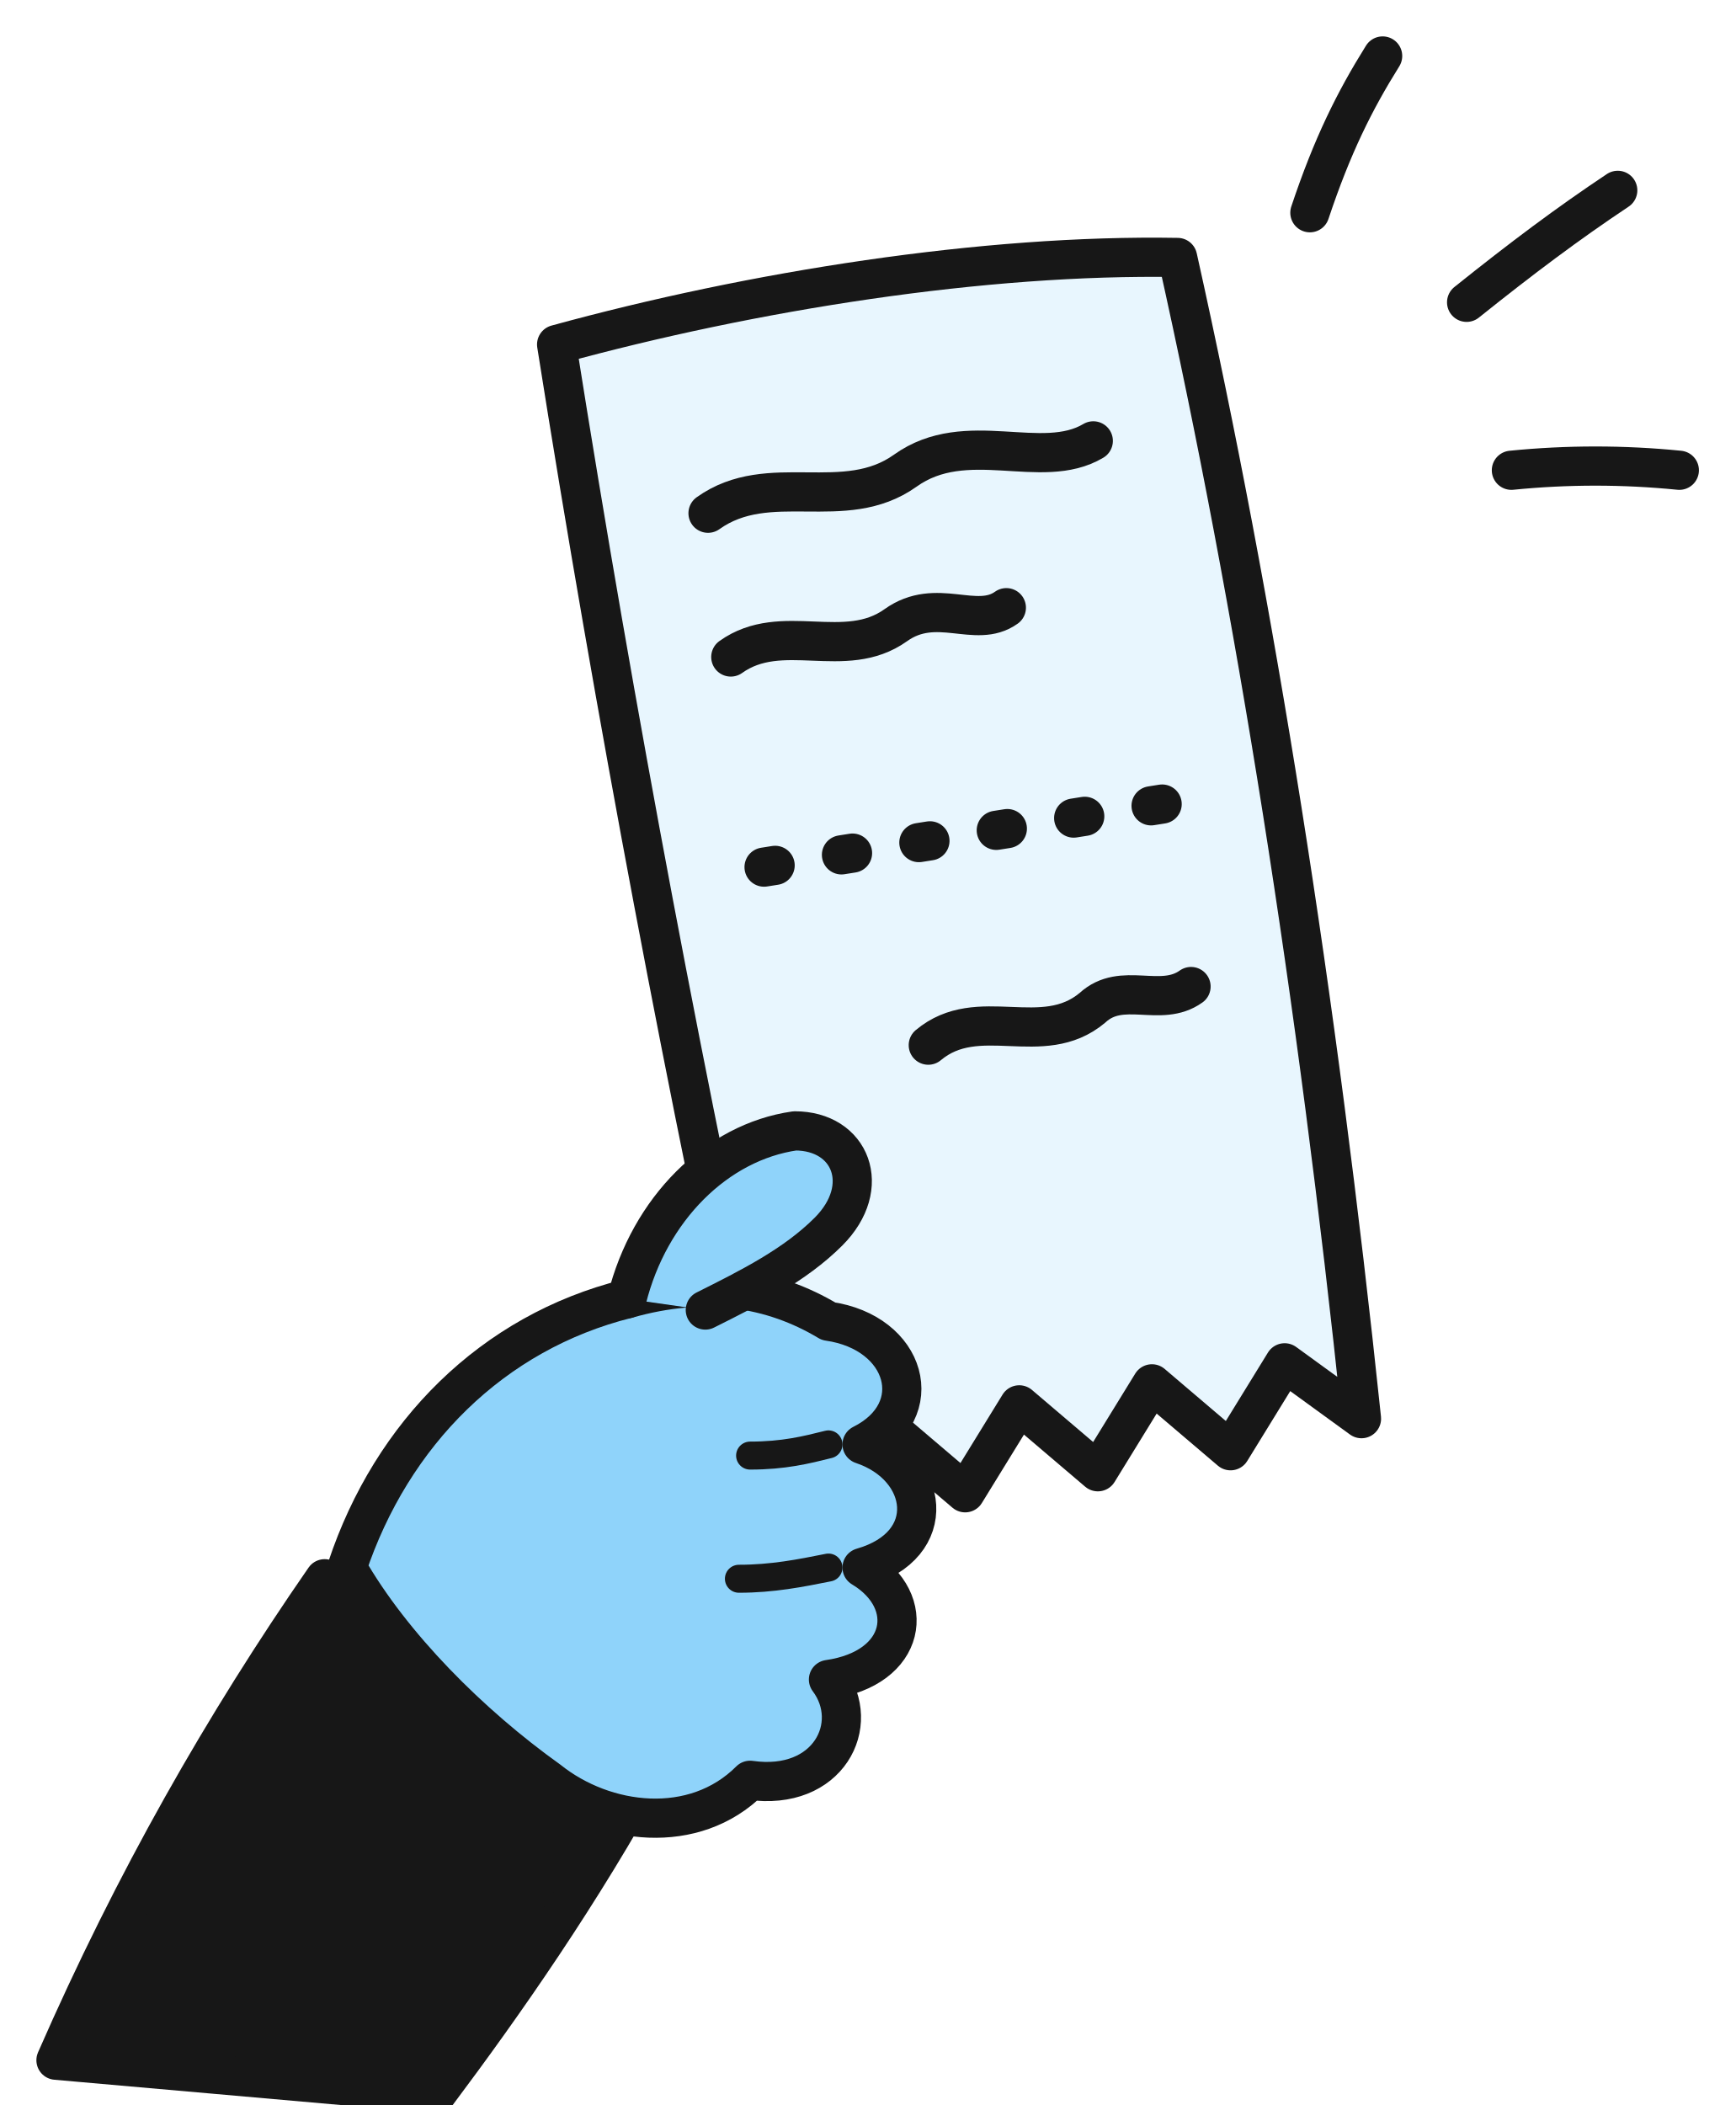
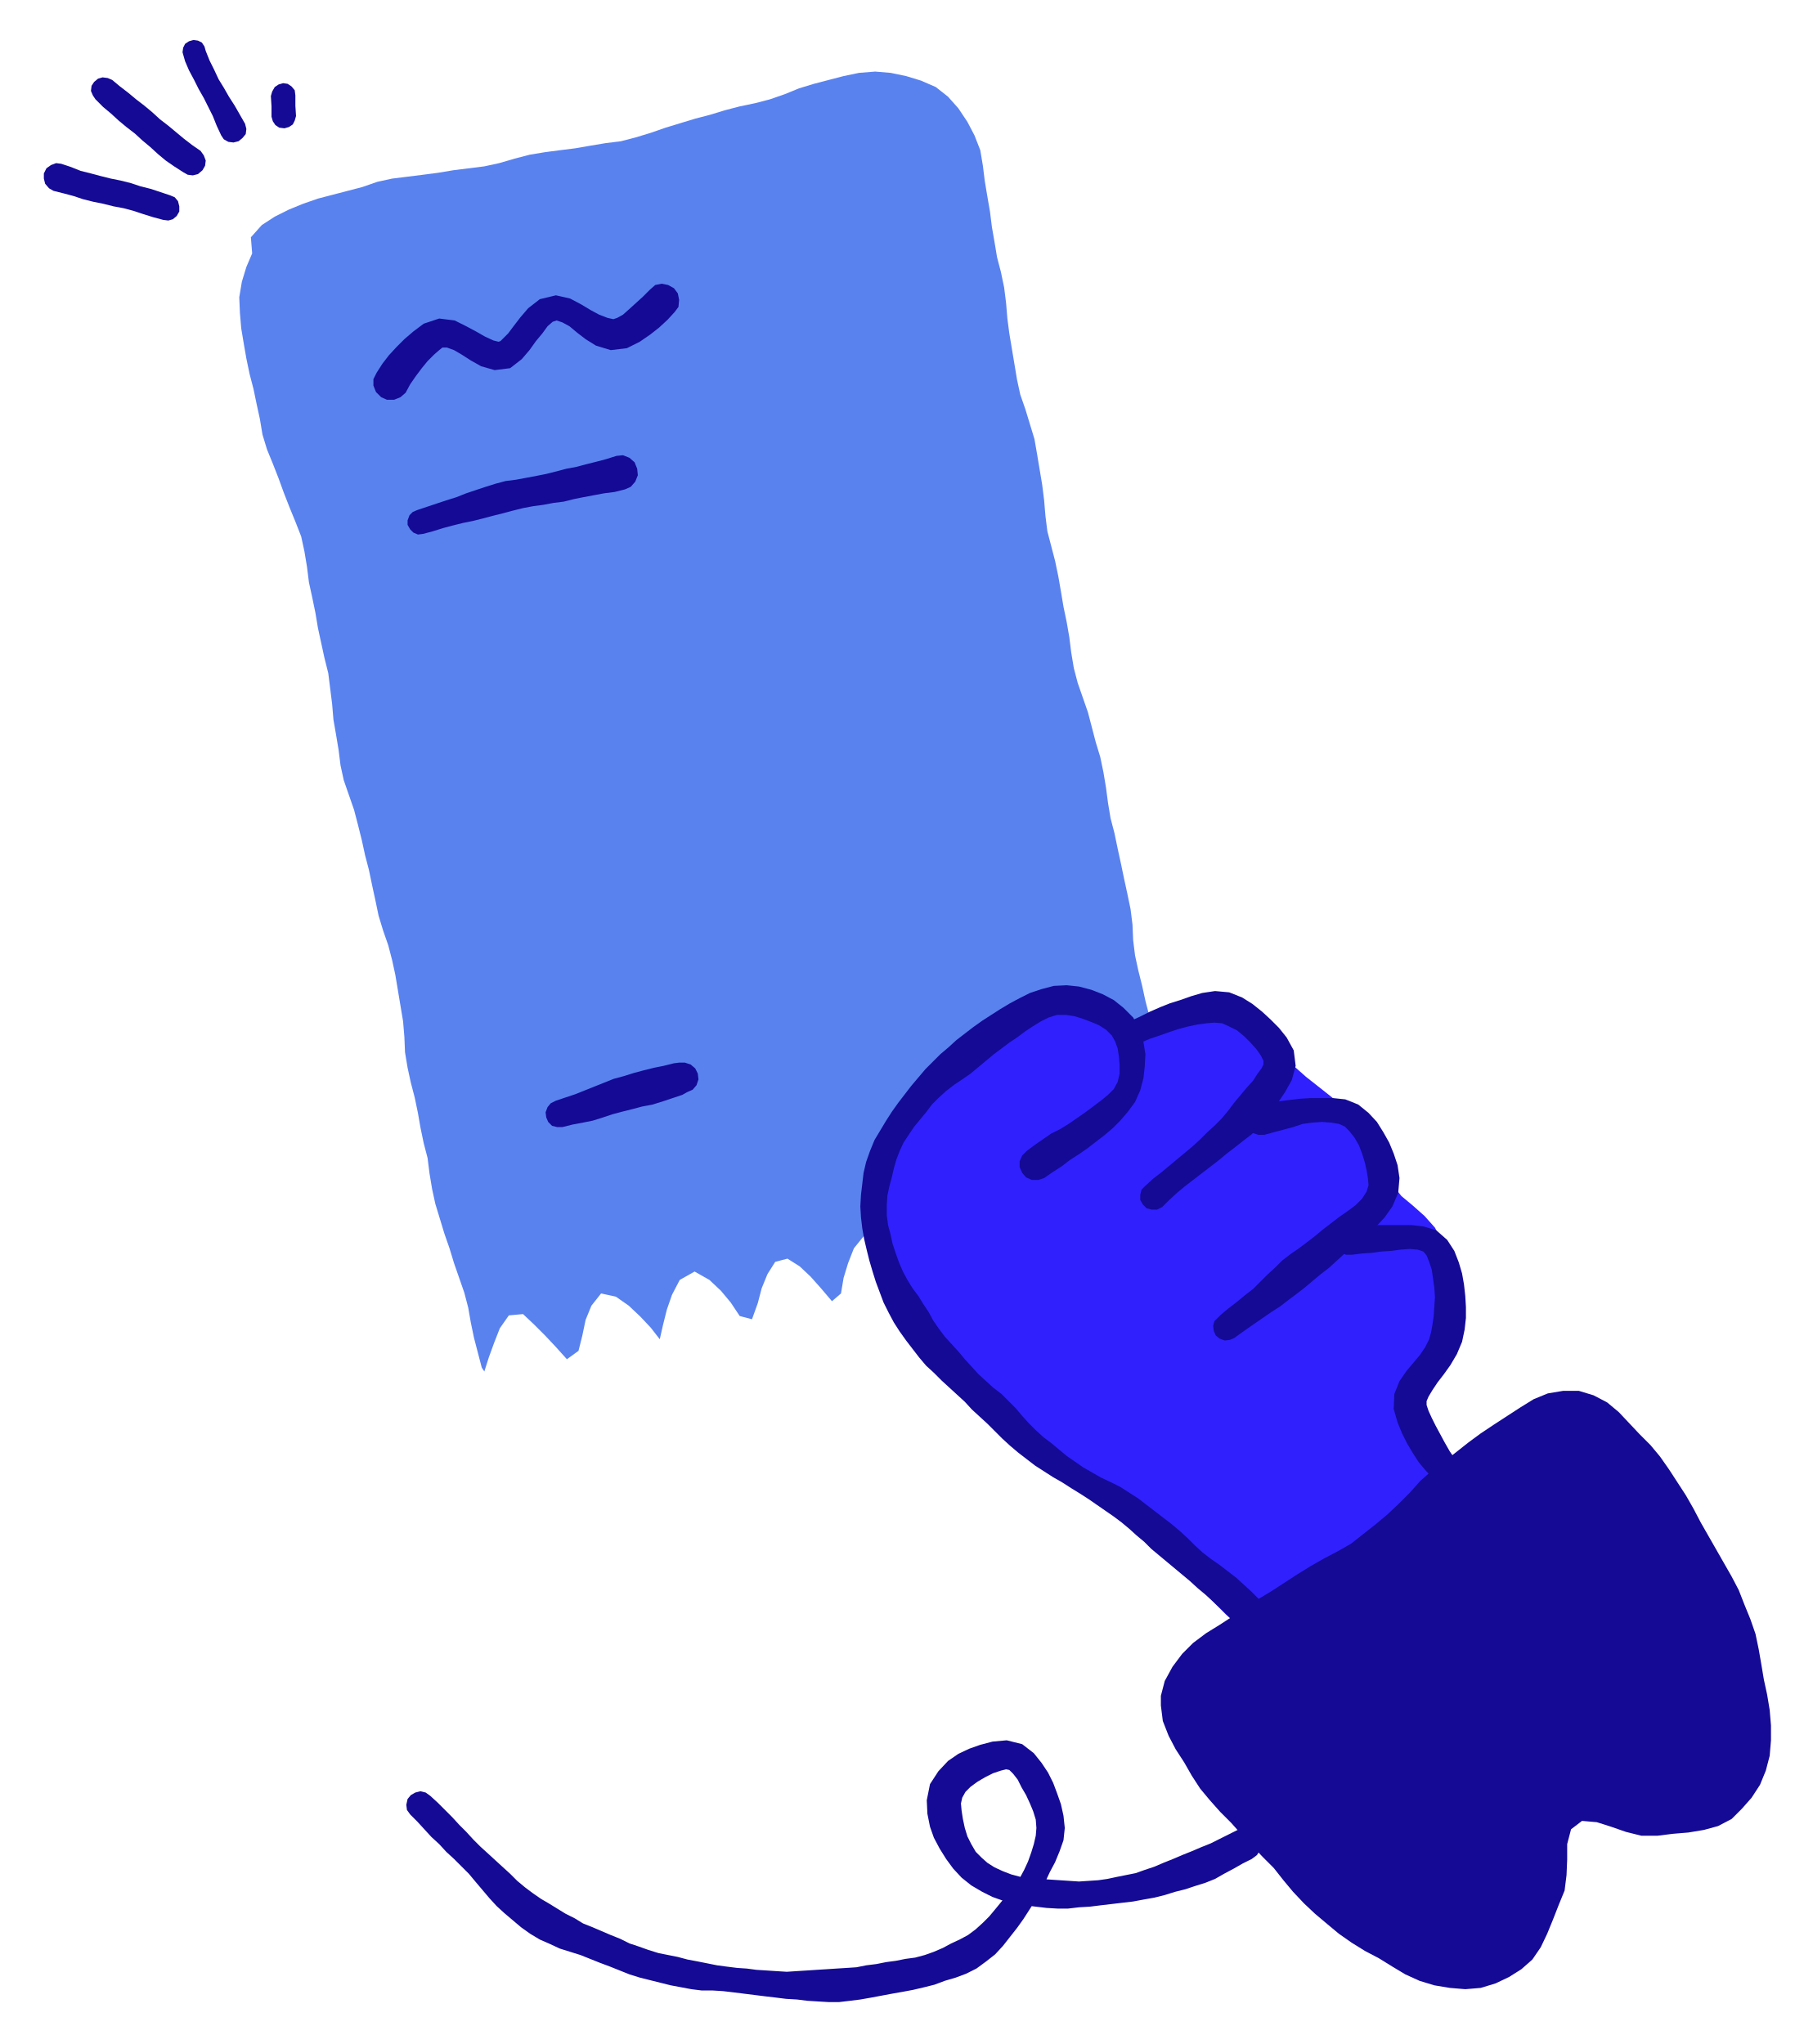
- <svg xmlns="http://www.w3.org/2000/svg" viewBox="34 24 310 376" width="310" height="376">
-   <g stroke="#171717" stroke-width="7" stroke-linecap="round" stroke-linejoin="round" fill="none">
-     <path d="M268 62 C 272 50 276 42 281 34" />
-     <path d="M296 78 C 306 70 314 64 323 58" />
-     <path d="M304 108 C 314 107 324 107 334 108" />
-     <g transform="rotate(-9 215 185)">
-       <path d="M150 74 C 186 70 228 70 262 76 C 266 140 266 210 262 286            L 250 274 L 238 288 L 226 274 L 214 288 L 202 274 L 190 288 L 178 274 L 166 288 L 156 276            C 152 210 150 140 150 74 Z" fill="#E8F6FE" />
-       <path d="M172 108 C 184 102 196 112 208 106 C 220 100 232 110 242 106" />
-       <path d="M172 134 C 182 129 192 138 202 133 C 210 129 216 136 222 133" />
-       <path d="M172 172 L 244 172" stroke-dasharray="2 12" />
-       <path d="M196 208 C 206 202 216 212 226 206 C 232 202 238 208 244 205" />
-     </g>
-     <path d="M44 392 C 58 360 74 332 92 306 C 112 312 132 324 150 340 C 138 362 124 382 112 398 Z" fill="#171717" />
-     <path d="M96 304 C 104 280 122 262 146 256 C 160 252 172 254 182 260          C 196 262 200 276 188 282 C 200 286 202 300 188 304          C 198 310 196 322 182 324 C 188 332 182 344 168 342          C 158 352 142 350 132 342 C 118 332 104 318 96 304 Z" fill="#8FD3FA" />
-     <path d="M146 256 C 150 240 162 228 176 226 C 186 226 190 236 182 244 C 176 250 168 254 160 258" fill="#8FD3FA" />
-     <path d="M168 284 C 174 284 178 283 182 282" stroke-width="5" />
-     <path d="M166 306 C 172 306 177 305 182 304" stroke-width="5" />
-   </g>
+ <svg xmlns="http://www.w3.org/2000/svg" viewBox="29 6 281 317" width="281" height="317">
+   <path fill="#140A95" d="M55.4 36.3L53.9 35.8 52.4 35.3 50.8 34.9 49.3 34.4 47.7 34.0 46.2 33.7 44.6 33.3 43.1 32.9 41.5 32.5 40.0 31.9 38.5 31.4 37.7 31.3 36.9 31.6 36.2 32.1 35.8 32.9 35.8 33.7 36.0 34.5 36.6 35.2 37.3 35.6 38.9 36.0 40.4 36.4 41.9 36.9 43.5 37.3 45.0 37.6 46.6 38.0 48.2 38.3 49.7 38.7 51.2 39.2 52.8 39.7 54.3 40.1 55.1 40.2 55.8 40.0 56.4 39.5 56.8 38.8 56.8 38.0 56.6 37.2 56.1 36.6Z" />
+   <path fill="#140A95" d="M60.1 29.4L58.8 28.5 57.5 27.5 56.3 26.5 55.1 25.5 53.8 24.5 52.6 23.4 51.4 22.4 50.1 21.4 48.9 20.4 47.6 19.4 46.4 18.4 45.7 18.1 44.9 18.0 44.2 18.2 43.6 18.7 43.2 19.3 43.1 20.1 43.4 20.8 43.8 21.4 45.0 22.6 46.2 23.6 47.4 24.7 48.6 25.7 49.9 26.7 51.1 27.8 52.3 28.8 53.5 29.9 54.7 30.9 56.0 31.8 57.4 32.7 58.1 33.1 58.9 33.2 59.7 33.0 60.4 32.4 60.8 31.7 60.9 30.9 60.6 30.1Z" />
+   <path fill="#140A95" d="M67.0 25.2L66.2 23.8 65.4 22.4 64.5 21.0 63.7 19.6 62.9 18.3 62.2 16.8 61.5 15.4 60.9 13.9 60.7 13.2 60.3 12.6 59.7 12.3 59.0 12.2 58.3 12.4 57.7 12.8 57.4 13.4 57.3 14.1 57.5 14.8 57.7 15.5 58.3 16.9 59.1 18.4 59.8 19.8 60.6 21.2 61.3 22.6 62.0 24.0 62.6 25.5 63.3 27.0 63.7 27.6 64.4 28.0 65.2 28.1 66.0 27.9 66.6 27.4 67.1 26.8 67.2 26.0Z" />
+   <path fill="#140A95" d="M74.9 24.0L74.8 22.4 74.8 20.8 74.7 20.0 74.2 19.4 73.6 19.0 72.9 18.9 72.2 19.1 71.6 19.5 71.2 20.2 71.0 20.9 71.1 22.5 71.1 24.1 71.3 24.8 71.7 25.4 72.3 25.8 73.1 25.9 73.8 25.7 74.4 25.3 74.7 24.7Z" />
+   <path fill="#5982EF" d="M67.9 42.8L69.6 40.9 71.6 39.6 73.8 38.5 76.0 37.6 78.3 36.8 80.6 36.2 82.9 35.6 85.2 35.0 87.5 34.2 89.8 33.7 92.2 33.4 94.6 33.1 96.9 32.8 99.3 32.4 101.7 32.1 104.1 31.8 106.4 31.3 108.8 30.6 111.1 30.0 113.5 29.6 115.8 29.3 118.2 29.0 120.5 28.6 122.9 28.2 125.3 27.9 127.6 27.3 129.9 26.6 132.2 25.8 134.5 25.1 136.8 24.4 139.1 23.8 141.4 23.1 143.7 22.5 146.1 22.0 148.4 21.4 150.7 20.6 152.9 19.7 155.2 19.0 157.5 18.4 159.8 17.8 162.2 17.3 164.7 17.1 167.1 17.3 169.5 17.8 171.8 18.5 174.1 19.5 176.0 21.0 177.6 22.8 179.0 24.9 180.1 27.0 181.0 29.3 181.4 31.7 181.7 34.1 182.1 36.5 182.5 38.8 182.8 41.2 183.2 43.5 183.6 45.9 184.2 48.2 184.7 50.6 185.0 53.0 185.2 55.4 185.5 57.7 185.9 60.1 186.3 62.5 186.7 64.9 187.2 67.2 188.0 69.5 188.7 71.8 189.4 74.1 189.8 76.4 190.2 78.8 190.6 81.2 190.9 83.6 191.1 86.0 191.4 88.4 192.0 90.7 192.6 93.0 193.1 95.4 193.5 97.7 193.9 100.1 194.4 102.5 194.8 104.8 195.1 107.2 195.5 109.6 196.1 111.9 196.9 114.2 197.7 116.5 198.3 118.8 198.9 121.1 199.6 123.4 200.1 125.8 200.5 128.2 200.8 130.5 201.2 132.9 201.8 135.2 202.3 137.6 202.8 139.9 203.3 142.3 203.8 144.6 204.3 147.0 204.6 149.4 204.7 151.8 205.0 154.2 205.5 156.5 206.1 158.9 206.6 161.2 207.2 163.5 207.9 165.8 208.7 168.1 209.3 170.5 209.7 172.8 210.1 175.2 210.6 177.5 211.1 179.9 211.6 182.2 212.0 184.6 212.6 186.9 213.1 189.3 213.5 191.7 213.7 194.1 213.5 196.6 211.7 194.6 210.2 192.7 208.6 190.9 206.7 189.2 204.2 188.9 202.5 191.0 201.6 193.3 200.7 195.5 199.9 197.7 199.3 198.3 197.8 196.6 196.2 194.9 194.4 193.2 192.2 191.9 190.0 192.7 189.1 194.9 188.3 197.2 187.6 199.4 186.7 202.0 184.6 201.5 183.0 199.5 181.5 197.7 179.8 196.0 177.7 195.0 176.0 196.4 174.9 198.4 173.9 200.6 173.1 202.9 172.4 205.0 170.9 203.1 169.5 201.2 167.9 199.3 165.8 197.8 163.1 197.5 161.4 199.6 160.5 201.9 159.8 204.2 159.4 206.6 158.0 207.8 156.3 205.8 154.7 204.0 153.0 202.4 151.1 201.2 149.2 201.7 148.0 203.6 147.1 205.8 146.5 208.1 145.6 210.6 143.7 210.1 142.3 208.0 140.8 206.2 139.0 204.5 136.7 203.2 134.4 204.5 133.2 206.8 132.4 209.1 131.8 211.5 131.3 213.7 129.9 211.9 128.3 210.2 126.5 208.5 124.5 207.1 122.2 206.6 120.7 208.5 119.8 210.7 119.3 213.1 118.7 215.5 116.9 216.8 115.1 214.8 113.5 213.1 111.8 211.4 110.1 209.8 107.9 210.0 106.5 212.0 105.6 214.3 104.8 216.5 104.1 218.7 103.7 218.1 103.1 215.8 102.5 213.5 102.0 211.1 101.6 208.8 101.0 206.5 100.2 204.2 99.4 201.9 98.7 199.6 97.9 197.3 97.2 195.0 96.5 192.7 96.0 190.4 95.6 188.0 95.3 185.6 94.7 183.3 94.2 180.9 93.8 178.6 93.3 176.2 92.7 173.9 92.2 171.6 91.8 169.2 91.7 166.8 91.5 164.4 91.1 162.0 90.7 159.6 90.3 157.2 89.8 154.9 89.2 152.6 88.4 150.3 87.7 148.0 87.2 145.6 86.7 143.3 86.2 140.9 85.6 138.6 85.1 136.3 84.5 133.9 83.9 131.6 83.1 129.3 82.3 127.0 81.8 124.7 81.5 122.3 81.1 119.9 80.7 117.6 80.5 115.2 80.2 112.8 79.9 110.4 79.3 108.0 78.8 105.7 78.3 103.4 77.9 101.0 77.4 98.6 76.9 96.3 76.6 93.9 76.2 91.5 75.7 89.2 74.8 86.9 73.9 84.7 73.0 82.4 72.2 80.2 71.3 77.9 70.4 75.7 69.7 73.4 69.3 71.0 68.8 68.7 68.3 66.3 67.7 64.0 67.2 61.6 66.8 59.3 66.4 56.9 66.2 54.5 66.1 52.1 66.5 49.7 67.2 47.4 68.1 45.3Z" />
+   <path fill="#140A95" d="M91.9 66.9L92.6 65.6 93.5 64.3 94.4 63.1 95.3 62.0 96.3 61.0 97.1 60.3 97.6 59.9 98.3 59.9 99.4 60.3 100.6 61.0 102.0 61.9 103.6 62.8 105.7 63.4 108.1 63.1 109.9 61.7 111.1 60.3 112.1 58.9 113.1 57.7 113.9 56.6 114.7 55.9 115.3 55.7 116.2 56.0 117.3 56.6 118.5 57.6 119.8 58.6 121.4 59.6 123.7 60.3 126.2 60.0 128.2 59.0 129.8 57.9 131.2 56.8 132.5 55.6 133.6 54.4 134.2 53.6 134.3 52.5 134.1 51.5 133.5 50.7 132.6 50.2 131.6 50.0 130.6 50.2 129.8 50.9 128.7 52.0 127.6 53.0 126.5 54.0 125.6 54.8 124.7 55.3 124.1 55.5 123.2 55.3 121.9 54.8 120.6 54.1 119.1 53.2 117.4 52.3 115.2 51.8 112.7 52.4 110.9 53.8 109.7 55.2 108.7 56.5 107.8 57.7 107.0 58.5 106.6 58.9 106.3 59.0 105.5 58.8 104.2 58.2 102.8 57.4 101.3 56.6 99.5 55.7 97.1 55.4 94.7 56.2 93.1 57.4 91.7 58.6 90.5 59.8 89.3 61.1 88.3 62.4 87.4 63.8 86.9 64.8 86.9 65.8 87.3 66.8 88.1 67.6 89.0 68.0 90.1 68.0 91.1 67.6Z" />
+   <path fill="#140A95" d="M94.6 88.8L96.1 88.4 97.7 87.9 99.2 87.5 100.8 87.1 102.3 86.8 103.9 86.4 105.4 86.0 107.0 85.6 108.5 85.2 110.1 84.8 111.7 84.5 113.2 84.3 114.8 84.0 116.4 83.8 118.0 83.4 119.5 83.1 121.1 82.8 122.7 82.5 124.3 82.3 125.9 81.9 126.8 81.5 127.5 80.7 127.9 79.7 127.8 78.7 127.4 77.7 126.6 77.0 125.6 76.6 124.6 76.7 123.0 77.2 121.5 77.6 119.9 78.0 118.4 78.4 116.8 78.7 115.3 79.1 113.7 79.5 112.2 79.8 110.6 80.1 109.0 80.4 107.4 80.6 105.9 81.0 104.3 81.5 102.8 82.0 101.3 82.5 99.8 83.1 98.2 83.6 96.7 84.1 95.2 84.6 93.7 85.1 93.0 85.4 92.5 85.9 92.2 86.7 92.2 87.4 92.6 88.1 93.1 88.6 93.8 88.9Z" />
+   <path fill="#140A95" d="M116.2 180.8L117.8 180.4 119.4 180.1 120.9 179.8 122.5 179.3 124.0 178.8 125.5 178.4 127.1 178.0 128.6 177.6 130.2 177.3 131.8 176.8 133.3 176.3 134.8 175.8 135.5 175.4 136.4 175.0 137.0 174.3 137.3 173.4 137.2 172.5 136.8 171.7 136.1 171.1 135.2 170.8 134.3 170.8 133.5 170.9 131.9 171.3 130.4 171.6 128.8 172.0 127.3 172.4 125.7 172.9 124.2 173.3 122.7 173.9 121.2 174.5 119.7 175.1 118.2 175.7 116.7 176.2 115.2 176.7 114.4 177.1 113.9 177.7 113.6 178.5 113.7 179.3 114.0 180.0 114.6 180.6 115.4 180.8Z" />
+   <path fill="#3020FE" d="M227.4 260.8L225.0 260.3 222.9 259.3 220.9 258.0 219.1 256.4 217.4 254.7 215.8 253.0 214.2 251.2 212.6 249.4 210.9 247.6 209.3 245.9 207.5 244.3 205.7 242.8 203.7 241.3 201.8 239.9 199.9 238.5 197.9 237.1 195.9 235.7 194.0 234.3 192.0 232.9 190.1 231.4 188.3 229.9 186.5 228.3 184.8 226.6 183.1 224.9 181.4 223.2 179.7 221.5 178.1 219.8 176.4 218.0 174.8 216.3 173.3 214.4 171.8 212.5 170.4 210.6 169.2 208.5 168.0 206.4 167.1 204.2 166.4 201.9 165.7 199.6 165.2 197.2 164.9 194.8 164.8 192.4 164.9 190.0 165.2 187.7 165.8 185.3 166.7 183.1 167.8 181.0 169.2 179.0 170.6 177.1 172.2 175.4 173.9 173.6 175.6 172.0 177.4 170.4 179.3 168.8 181.2 167.4 183.2 166.0 185.2 164.7 187.3 163.5 189.4 162.5 191.7 161.8 194.1 161.4 196.5 161.8 198.7 162.8 200.8 163.9 203.0 164.8 205.4 165.0 207.8 164.6 210.1 163.9 212.3 163.1 214.6 162.3 216.9 161.8 219.3 161.8 221.5 162.7 223.4 164.2 225.0 165.9 226.6 167.8 228.1 169.6 229.7 171.4 231.5 173.0 233.4 174.5 235.3 176.0 237.1 177.5 238.8 179.2 240.3 181.1 241.5 183.2 242.5 185.4 243.6 187.5 244.8 189.6 246.3 191.5 248.1 193.0 249.9 194.6 251.5 196.4 252.6 198.6 253.3 200.9 253.7 203.2 253.9 205.6 254.0 208.0 253.9 210.4 253.5 212.7 252.6 214.9 251.3 216.9 249.7 218.7 248.3 220.7 247.3 222.8 247.5 225.2 248.8 227.2 250.5 228.9 252.3 230.5 254.0 232.1 255.7 233.8 257.2 235.7 257.9 238.0 257.4 240.4 256.2 242.4 254.7 244.3 253.1 246.1 251.3 247.7 249.5 249.3 247.7 250.9 245.8 252.3 243.8 253.7 241.9 255.1 239.8 256.3 237.7 257.5 235.6 258.5 233.4 259.5 231.1 260.2 228.7 260.7Z" />
+   <path fill="#140A95" d="M230.6 261.3L229.6 260.0 228.6 258.7 227.6 257.5 226.5 256.3 225.3 255.2 224.2 254.0 223.1 252.9 221.9 251.8 220.7 250.7 219.4 249.7 218.1 248.7 216.8 247.8 215.5 246.8 214.3 245.7 213.2 244.6 212.0 243.5 210.7 242.4 209.4 241.4 208.1 240.4 206.8 239.4 205.5 238.4 204.1 237.5 202.7 236.6 201.3 235.9 199.8 235.2 198.4 234.4 197.0 233.6 195.7 232.7 194.4 231.8 193.2 230.8 192.0 229.8 190.8 228.9 189.6 227.8 188.5 226.7 187.5 225.6 186.5 224.4 185.4 223.3 184.3 222.2 183.0 221.2 181.9 220.2 180.7 219.1 179.7 218.0 178.6 216.8 177.6 215.6 176.6 214.5 175.5 213.3 174.6 212.1 173.7 210.8 173.0 209.5 172.2 208.3 171.4 207.0 170.5 205.8 169.7 204.5 169.0 203.2 168.4 201.8 167.9 200.4 167.4 198.9 167.1 197.5 166.7 196.0 166.5 194.5 166.5 192.9 166.6 191.4 166.9 190.0 167.3 188.5 167.6 187.2 168.0 185.8 168.5 184.5 169.1 183.2 169.9 182.0 170.7 180.8 171.6 179.7 172.6 178.5 173.5 177.3 174.6 176.2 175.7 175.2 177.0 174.2 178.2 173.4 179.5 172.5 180.7 171.5 181.9 170.5 183.1 169.5 184.3 168.6 185.5 167.7 186.7 166.9 187.9 166.0 189.1 165.2 190.4 164.4 191.6 163.8 192.9 163.4 194.3 163.4 195.6 163.6 196.9 164.0 198.2 164.5 199.4 165.0 200.5 165.7 201.4 166.6 201.9 167.5 202.3 168.6 202.5 169.9 202.6 171.2 202.6 172.5 202.3 173.8 201.7 174.9 200.8 175.8 199.7 176.7 198.5 177.6 197.3 178.5 196.0 179.4 194.7 180.3 193.4 181.1 192.0 181.8 190.7 182.7 189.4 183.6 188.2 184.5 187.5 185.2 187.1 186.1 187.1 187.0 187.5 187.9 188.1 188.6 189.0 189.0 190.0 189.0 190.9 188.7 192.2 187.8 193.6 186.9 194.9 185.9 196.3 185.0 197.6 184.1 198.9 183.1 200.2 182.1 201.5 181.0 202.7 179.8 203.9 178.4 205.0 176.9 205.8 175.1 206.3 173.2 206.5 171.4 206.6 169.5 206.3 167.6 205.7 165.6 204.7 163.8 203.2 162.3 201.7 161.1 200.0 160.2 198.2 159.5 196.3 159.0 194.4 158.8 192.4 158.9 190.5 159.4 188.7 160.0 187.1 160.8 185.6 161.6 184.1 162.5 182.7 163.4 181.3 164.3 179.9 165.3 178.6 166.3 177.3 167.3 176.1 168.4 174.8 169.5 173.6 170.7 172.5 171.8 171.4 173.1 170.3 174.4 169.3 175.7 168.3 177.0 167.3 178.4 166.4 179.8 165.5 181.3 164.6 182.8 163.9 184.5 163.3 186.2 162.9 187.9 162.7 189.6 162.5 191.3 162.4 193.1 162.5 194.8 162.7 196.5 163.0 198.2 163.4 199.9 163.8 201.5 164.3 203.2 164.8 204.8 165.4 206.4 166.0 208.0 166.8 209.6 167.6 211.1 168.5 212.5 169.5 213.9 170.5 215.2 171.5 216.5 172.6 217.8 173.8 218.9 175.0 220.1 176.2 221.2 177.4 222.3 178.6 223.4 179.7 224.6 180.9 225.7 182.1 226.8 183.2 227.9 184.4 229.1 185.6 230.2 186.9 231.3 188.2 232.3 189.5 233.3 190.9 234.2 192.3 235.1 193.7 235.9 195.1 236.8 196.4 237.6 197.8 238.5 199.1 239.4 200.4 240.3 201.7 241.2 202.9 242.1 204.1 243.1 205.2 244.1 206.4 245.1 207.5 246.2 208.7 247.2 209.9 248.2 211.1 249.2 212.3 250.2 213.5 251.2 214.7 252.3 215.9 253.3 217.1 254.4 218.3 255.5 219.4 256.6 220.5 257.7 221.7 258.9 222.8 260.0 223.9 261.1 225.1 262.2 226.2 263.3 227.4 264.4 228.1 264.9 229.0 265.1 229.8 264.9 230.5 264.4 231.0 263.7 231.2 262.9 231.0 262.0Z" />
+   <path fill="#140A95" d="M205.9 167.7L207.3 167.1 208.8 166.6 210.2 166.1 211.7 165.6 213.2 165.2 214.6 164.9 216.1 164.7 217.3 164.6 218.5 164.7 219.6 165.2 220.8 165.8 221.9 166.7 222.9 167.7 223.8 168.7 224.5 169.7 224.9 170.5 224.9 171.1 224.6 171.7 224.0 172.5 223.3 173.6 222.3 174.7 221.3 175.9 220.3 177.1 219.4 178.3 218.4 179.5 217.3 180.6 216.2 181.6 215.1 182.7 213.9 183.8 212.7 184.8 211.5 185.8 210.3 186.8 209.1 187.8 207.8 188.8 206.6 189.9 206.0 190.5 205.8 191.3 205.8 192.1 206.2 192.8 206.8 193.4 207.6 193.6 208.4 193.6 209.2 193.2 210.3 192.1 211.5 191.0 212.7 190.0 214.0 189.0 215.3 188.0 216.6 187.0 217.9 186.0 219.1 185.0 220.4 184.0 221.8 182.9 223.1 181.9 224.2 180.7 225.3 179.5 226.3 178.2 227.3 176.8 228.3 175.3 229.3 173.5 229.9 171.3 229.6 168.9 228.5 166.9 227.3 165.4 226.0 164.1 224.7 162.9 223.2 161.7 221.6 160.7 219.6 159.9 217.4 159.7 215.4 160.0 213.7 160.5 212.0 161.1 210.4 161.6 208.9 162.2 207.3 162.9 205.9 163.6 204.4 164.3 203.8 164.7 203.4 165.3 203.3 166.0 203.4 166.7 203.8 167.3 204.4 167.7 205.1 167.9Z" />
+   <path fill="#140A95" d="M225.0 182.0L226.5 181.6 228.0 181.2 229.5 180.8 231.0 180.3 232.5 180.1 234.0 180.0 235.4 180.1 236.6 180.3 237.5 180.7 238.2 181.4 239.0 182.4 239.7 183.6 240.2 184.9 240.6 186.2 240.9 187.5 241.1 188.7 241.2 189.8 240.9 190.8 240.2 191.9 239.2 192.9 238.0 193.8 236.7 194.7 235.4 195.7 234.1 196.7 232.9 197.7 231.6 198.7 230.4 199.6 229.1 200.5 227.8 201.5 226.7 202.6 225.5 203.7 224.4 204.8 223.3 205.9 222.0 206.9 220.8 207.9 219.5 208.9 218.3 209.9 217.9 210.3 217.3 210.9 217.1 211.6 217.2 212.4 217.5 213.1 218.1 213.6 218.9 213.9 219.7 213.8 220.4 213.5 220.8 213.2 222.2 212.2 223.5 211.3 224.8 210.4 226.1 209.5 227.5 208.6 228.8 207.6 230.0 206.7 231.3 205.7 232.6 204.6 233.8 203.6 235.1 202.6 236.3 201.5 237.5 200.4 238.7 199.4 239.9 198.4 241.2 197.3 242.4 196.2 243.7 194.8 244.9 193.1 245.8 191.0 246.0 188.7 245.7 186.7 245.1 184.9 244.4 183.2 243.5 181.6 242.5 180.0 241.2 178.6 239.6 177.3 237.6 176.5 235.7 176.3 233.9 176.3 232.2 176.3 230.6 176.4 228.9 176.6 227.3 176.8 225.6 177.1 224.0 177.4 223.2 177.8 222.6 178.4 222.2 179.3 222.2 180.2 222.6 181.0 223.2 181.7 224.1 182.0Z" />
+   <path fill="#140A95" d="M238.6 200.6L240.2 200.4 241.7 200.3 243.2 200.1 244.7 200.0 246.2 199.8 247.6 199.7 248.8 199.8 249.7 200.1 250.2 200.7 250.6 201.7 251.0 202.9 251.2 204.3 251.4 205.7 251.5 207.2 251.4 208.6 251.3 210.1 251.1 211.5 250.9 212.6 250.6 213.7 250.0 214.9 249.2 216.1 248.2 217.3 247.1 218.6 246.0 220.2 245.2 222.2 245.1 224.5 245.7 226.6 246.4 228.3 247.2 229.9 248.1 231.4 249.0 232.8 250.1 234.1 251.2 235.3 252.3 236.4 253.5 237.6 254.6 238.8 255.7 240.0 256.8 241.2 257.9 242.2 258.5 242.7 259.3 242.8 260.1 242.7 260.7 242.3 261.1 241.6 261.3 240.9 261.1 240.1 260.7 239.5 259.7 238.4 258.6 237.3 257.6 236.1 256.5 234.9 255.6 233.7 254.7 232.4 253.8 231.1 253.0 229.7 252.3 228.4 251.6 227.1 251.0 225.9 250.5 224.8 250.2 223.9 250.2 223.3 250.5 222.6 251.1 221.6 251.9 220.4 252.9 219.1 253.9 217.7 254.9 216.0 255.7 214.1 256.1 212.2 256.3 210.4 256.3 208.7 256.2 207.0 256.0 205.2 255.7 203.5 255.2 201.8 254.5 200.0 253.4 198.3 251.7 196.8 249.7 196.2 247.9 196.0 246.2 196.0 244.5 196.0 242.8 196.0 241.1 196.0 239.5 196.1 237.9 196.2 237.0 196.5 236.4 197.1 236.1 197.9 236.0 198.8 236.3 199.6 236.9 200.2 237.7 200.6Z" />
+   <path fill="#140A95" d="M209.0 269.0L209.6 266.7 210.8 264.5 212.3 262.5 214.0 260.8 216.0 259.3 218.1 258.0 220.1 256.7 222.0 255.3 224.1 254.0 226.1 252.8 228.1 251.5 230.1 250.2 232.2 248.9 234.3 247.7 236.4 246.6 238.5 245.4 240.4 243.9 242.3 242.4 244.1 240.9 245.9 239.2 247.6 237.5 249.2 235.7 251.0 234.1 252.9 232.7 254.8 231.2 256.7 229.7 258.6 228.3 260.7 226.9 262.7 225.6 264.7 224.3 266.8 223.0 269.0 222.1 271.4 221.7 273.8 221.7 276.1 222.4 278.2 223.5 280.0 225.0 281.6 226.7 283.2 228.4 284.9 230.1 286.4 231.9 287.8 233.9 289.1 235.9 290.4 237.9 291.6 240.0 292.7 242.1 293.9 244.2 295.1 246.3 296.3 248.4 297.5 250.5 298.6 252.6 299.5 254.9 300.4 257.1 301.2 259.4 301.7 261.8 302.1 264.1 302.5 266.5 303.0 268.8 303.4 271.2 303.6 273.6 303.6 275.9 303.4 278.3 302.8 280.6 301.9 282.8 300.6 284.8 299.1 286.5 297.5 288.1 295.4 289.2 293.2 289.8 290.8 290.2 288.4 290.4 286.0 290.7 283.5 290.7 281.1 290.1 278.8 289.3 276.6 288.6 274.3 288.4 272.6 289.7 272.0 292.0 272.0 294.4 271.9 296.8 271.6 299.2 270.7 301.4 269.8 303.7 268.9 305.9 267.9 308.0 266.6 309.9 264.9 311.4 263.0 312.6 260.9 313.6 258.6 314.3 256.2 314.5 253.8 314.3 251.4 313.9 249.1 313.2 246.9 312.2 244.9 311.0 242.8 309.7 240.7 308.6 238.6 307.3 236.6 305.9 234.8 304.4 232.9 302.8 231.2 301.2 229.5 299.4 228.0 297.6 226.5 295.7 224.8 294.0 223.1 292.2 221.5 290.5 219.9 288.7 218.2 287.0 216.6 285.2 215.1 283.4 213.8 281.4 212.6 279.3 211.3 277.3 210.2 275.2 209.3 272.9 209.0 270.5Z" />
+   <path fill="#140A95" d="M220.9 289.8L219.5 290.5 218.1 291.2 216.7 291.9 215.2 292.5 213.8 293.1 212.3 293.7 210.9 294.3 209.4 294.9 208.0 295.5 206.5 296.0 205.1 296.5 203.6 296.8 202.1 297.1 200.7 297.4 199.3 297.6 197.8 297.7 196.3 297.8 194.8 297.7 193.3 297.6 191.8 297.5 190.3 297.4 188.8 297.3 187.3 297.1 185.8 296.7 184.5 296.2 183.2 295.6 182.1 294.9 181.2 294.1 180.3 293.2 179.6 292.0 179.0 290.8 178.6 289.5 178.3 288.1 178.1 286.8 178.0 285.7 178.2 284.8 178.7 283.9 179.5 283.1 180.6 282.3 181.8 281.6 183.0 281.0 184.2 280.6 185.0 280.4 185.5 280.5 186.1 281.1 186.8 282.0 187.4 283.2 188.1 284.4 188.7 285.7 189.2 286.9 189.6 288.2 189.7 289.5 189.6 290.7 189.3 292.0 188.9 293.3 188.4 294.7 187.8 296.0 187.1 297.3 186.2 298.6 185.3 299.8 184.3 300.9 183.4 302.0 182.4 303.2 181.4 304.2 180.3 305.2 179.1 306.1 177.8 306.8 176.5 307.4 175.2 308.1 173.8 308.7 172.4 309.2 170.9 309.6 169.4 309.8 167.9 310.1 166.4 310.3 164.9 310.6 163.3 310.8 161.8 311.1 160.3 311.2 158.7 311.3 157.2 311.4 155.6 311.5 154.1 311.6 152.5 311.7 151.0 311.8 149.4 311.7 147.9 311.6 146.3 311.5 144.8 311.3 143.3 311.2 141.7 311.0 140.2 310.8 138.7 310.5 137.2 310.2 135.6 309.9 134.1 309.5 132.6 309.2 131.1 308.9 129.5 308.4 128.1 307.9 126.6 307.4 125.2 306.7 123.7 306.1 122.3 305.5 120.9 304.9 119.4 304.3 118.1 303.5 116.7 302.8 115.4 302.0 114.1 301.2 112.9 300.5 111.6 299.6 110.4 298.7 109.2 297.7 108.1 296.6 107.0 295.6 105.8 294.5 104.6 293.4 103.5 292.4 102.4 291.3 101.3 290.1 100.2 289.0 99.1 287.8 98.0 286.7 96.9 285.6 95.7 284.5 95.0 284.0 94.2 283.8 93.4 284.0 92.7 284.4 92.2 285.0 92.0 285.9 92.1 286.7 92.6 287.4 93.7 288.5 94.8 289.7 95.9 290.9 97.1 292.0 98.2 293.2 99.4 294.3 100.5 295.4 101.7 296.6 102.7 297.8 103.8 299.1 104.9 300.4 106.0 301.6 107.2 302.7 108.5 303.8 109.8 304.9 111.2 305.9 112.7 306.8 114.3 307.5 115.8 308.2 117.4 308.7 119.0 309.2 120.5 309.8 122.0 310.4 123.6 311.0 125.1 311.6 126.6 312.2 128.2 312.7 129.8 313.1 131.4 313.5 133.0 313.9 134.6 314.2 136.2 314.5 137.8 314.7 139.5 314.7 141.1 314.8 142.8 315.0 144.4 315.2 146.0 315.4 147.6 315.6 149.3 315.8 150.9 316.0 152.6 316.1 154.2 316.3 155.8 316.4 157.5 316.5 159.1 316.5 160.8 316.3 162.4 316.1 164.1 315.8 165.7 315.5 167.3 315.2 169.0 314.9 170.6 314.6 172.3 314.2 173.9 313.8 175.5 313.2 177.2 312.7 178.8 312.1 180.4 311.3 181.9 310.2 183.3 309.1 184.5 307.8 185.6 306.4 186.7 305.0 187.7 303.6 188.6 302.2 189.5 300.8 190.3 299.3 191.1 297.8 191.8 296.3 192.6 294.8 193.3 293.1 193.9 291.4 194.1 289.5 193.9 287.6 193.5 285.8 192.9 284.1 192.3 282.5 191.5 280.9 190.5 279.4 189.3 277.9 187.5 276.5 185.1 275.9 182.9 276.1 181.0 276.6 179.3 277.2 177.6 278.0 176.0 279.1 174.5 280.7 173.2 282.7 172.7 285.2 172.8 287.3 173.2 289.3 173.8 291.0 174.7 292.7 175.7 294.3 176.8 295.8 178.1 297.2 179.6 298.4 181.3 299.4 182.9 300.2 184.6 300.8 186.3 301.2 188.0 301.5 189.6 301.7 191.3 301.9 193.0 302.0 194.6 302.0 196.3 301.8 198.0 301.7 199.6 301.5 201.3 301.3 203.0 301.1 204.7 300.9 206.3 300.6 208.0 300.3 209.6 299.9 211.2 299.4 212.8 299.0 214.3 298.5 215.9 298.0 217.4 297.4 218.8 296.6 220.3 295.8 221.7 295.0 223.1 294.3 223.9 293.7 224.4 292.9 224.5 291.9 224.3 291.0 223.7 290.2 222.8 289.7 221.9 289.6Z" />
</svg>
